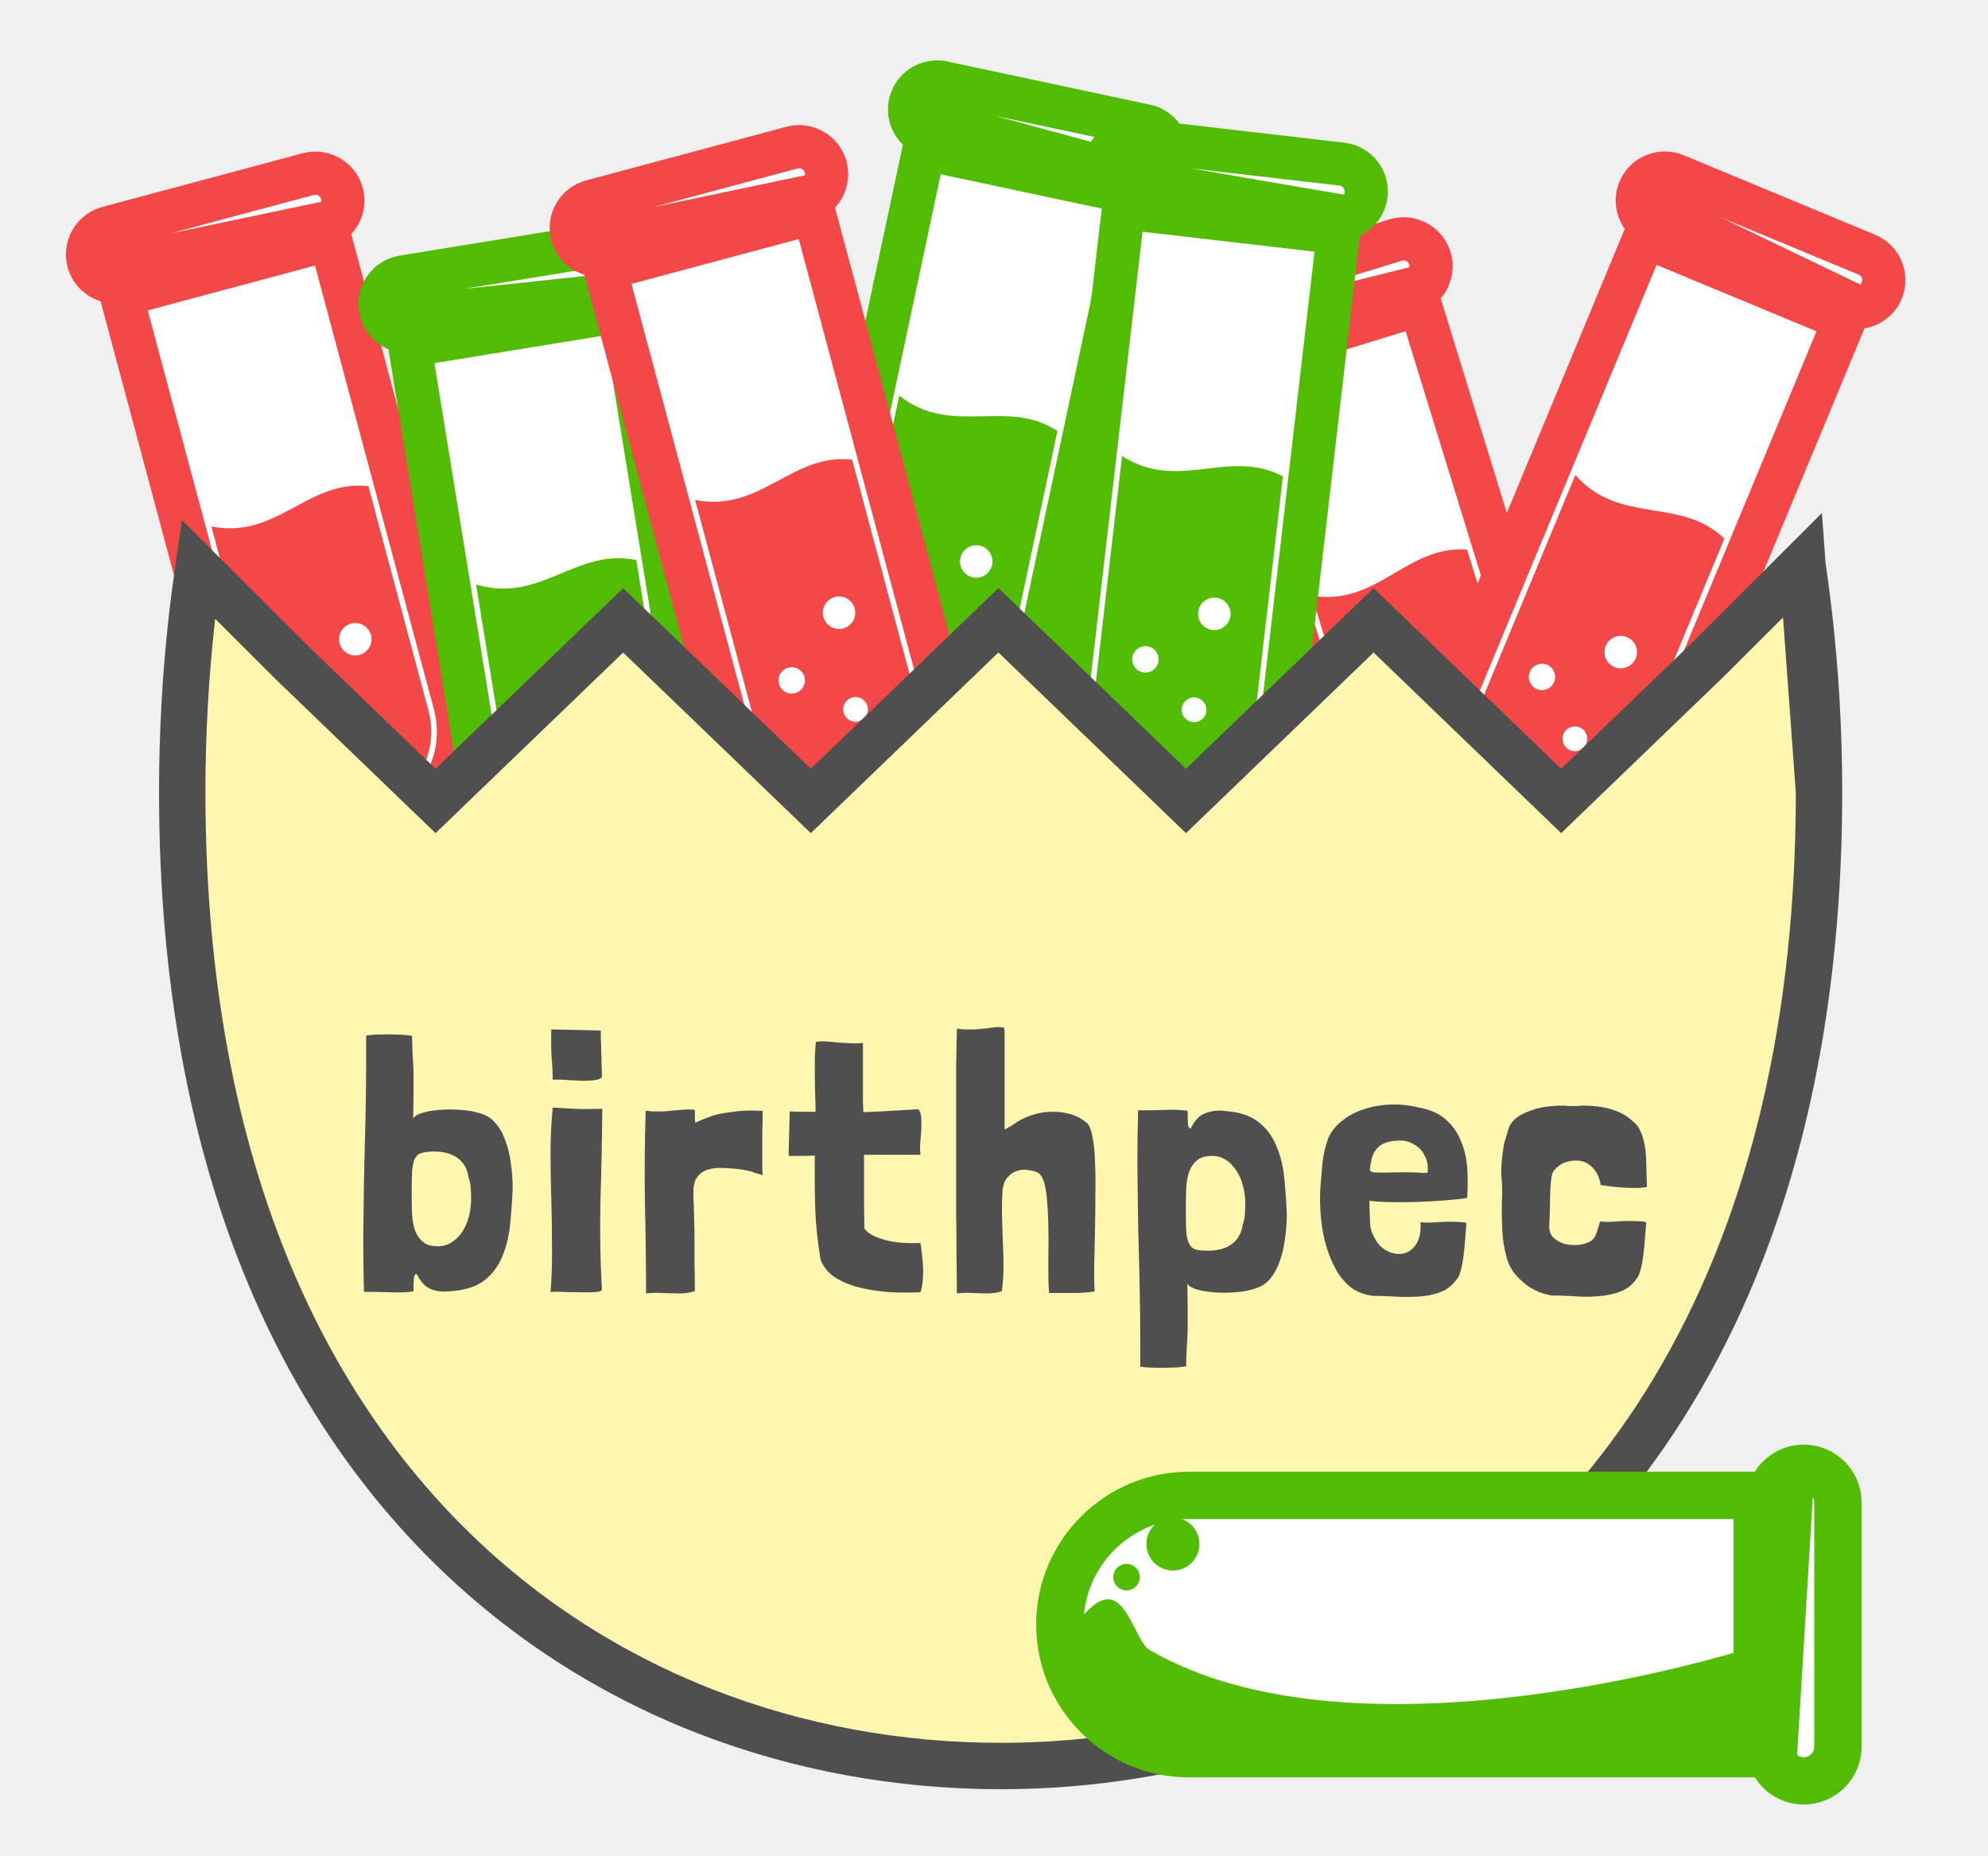
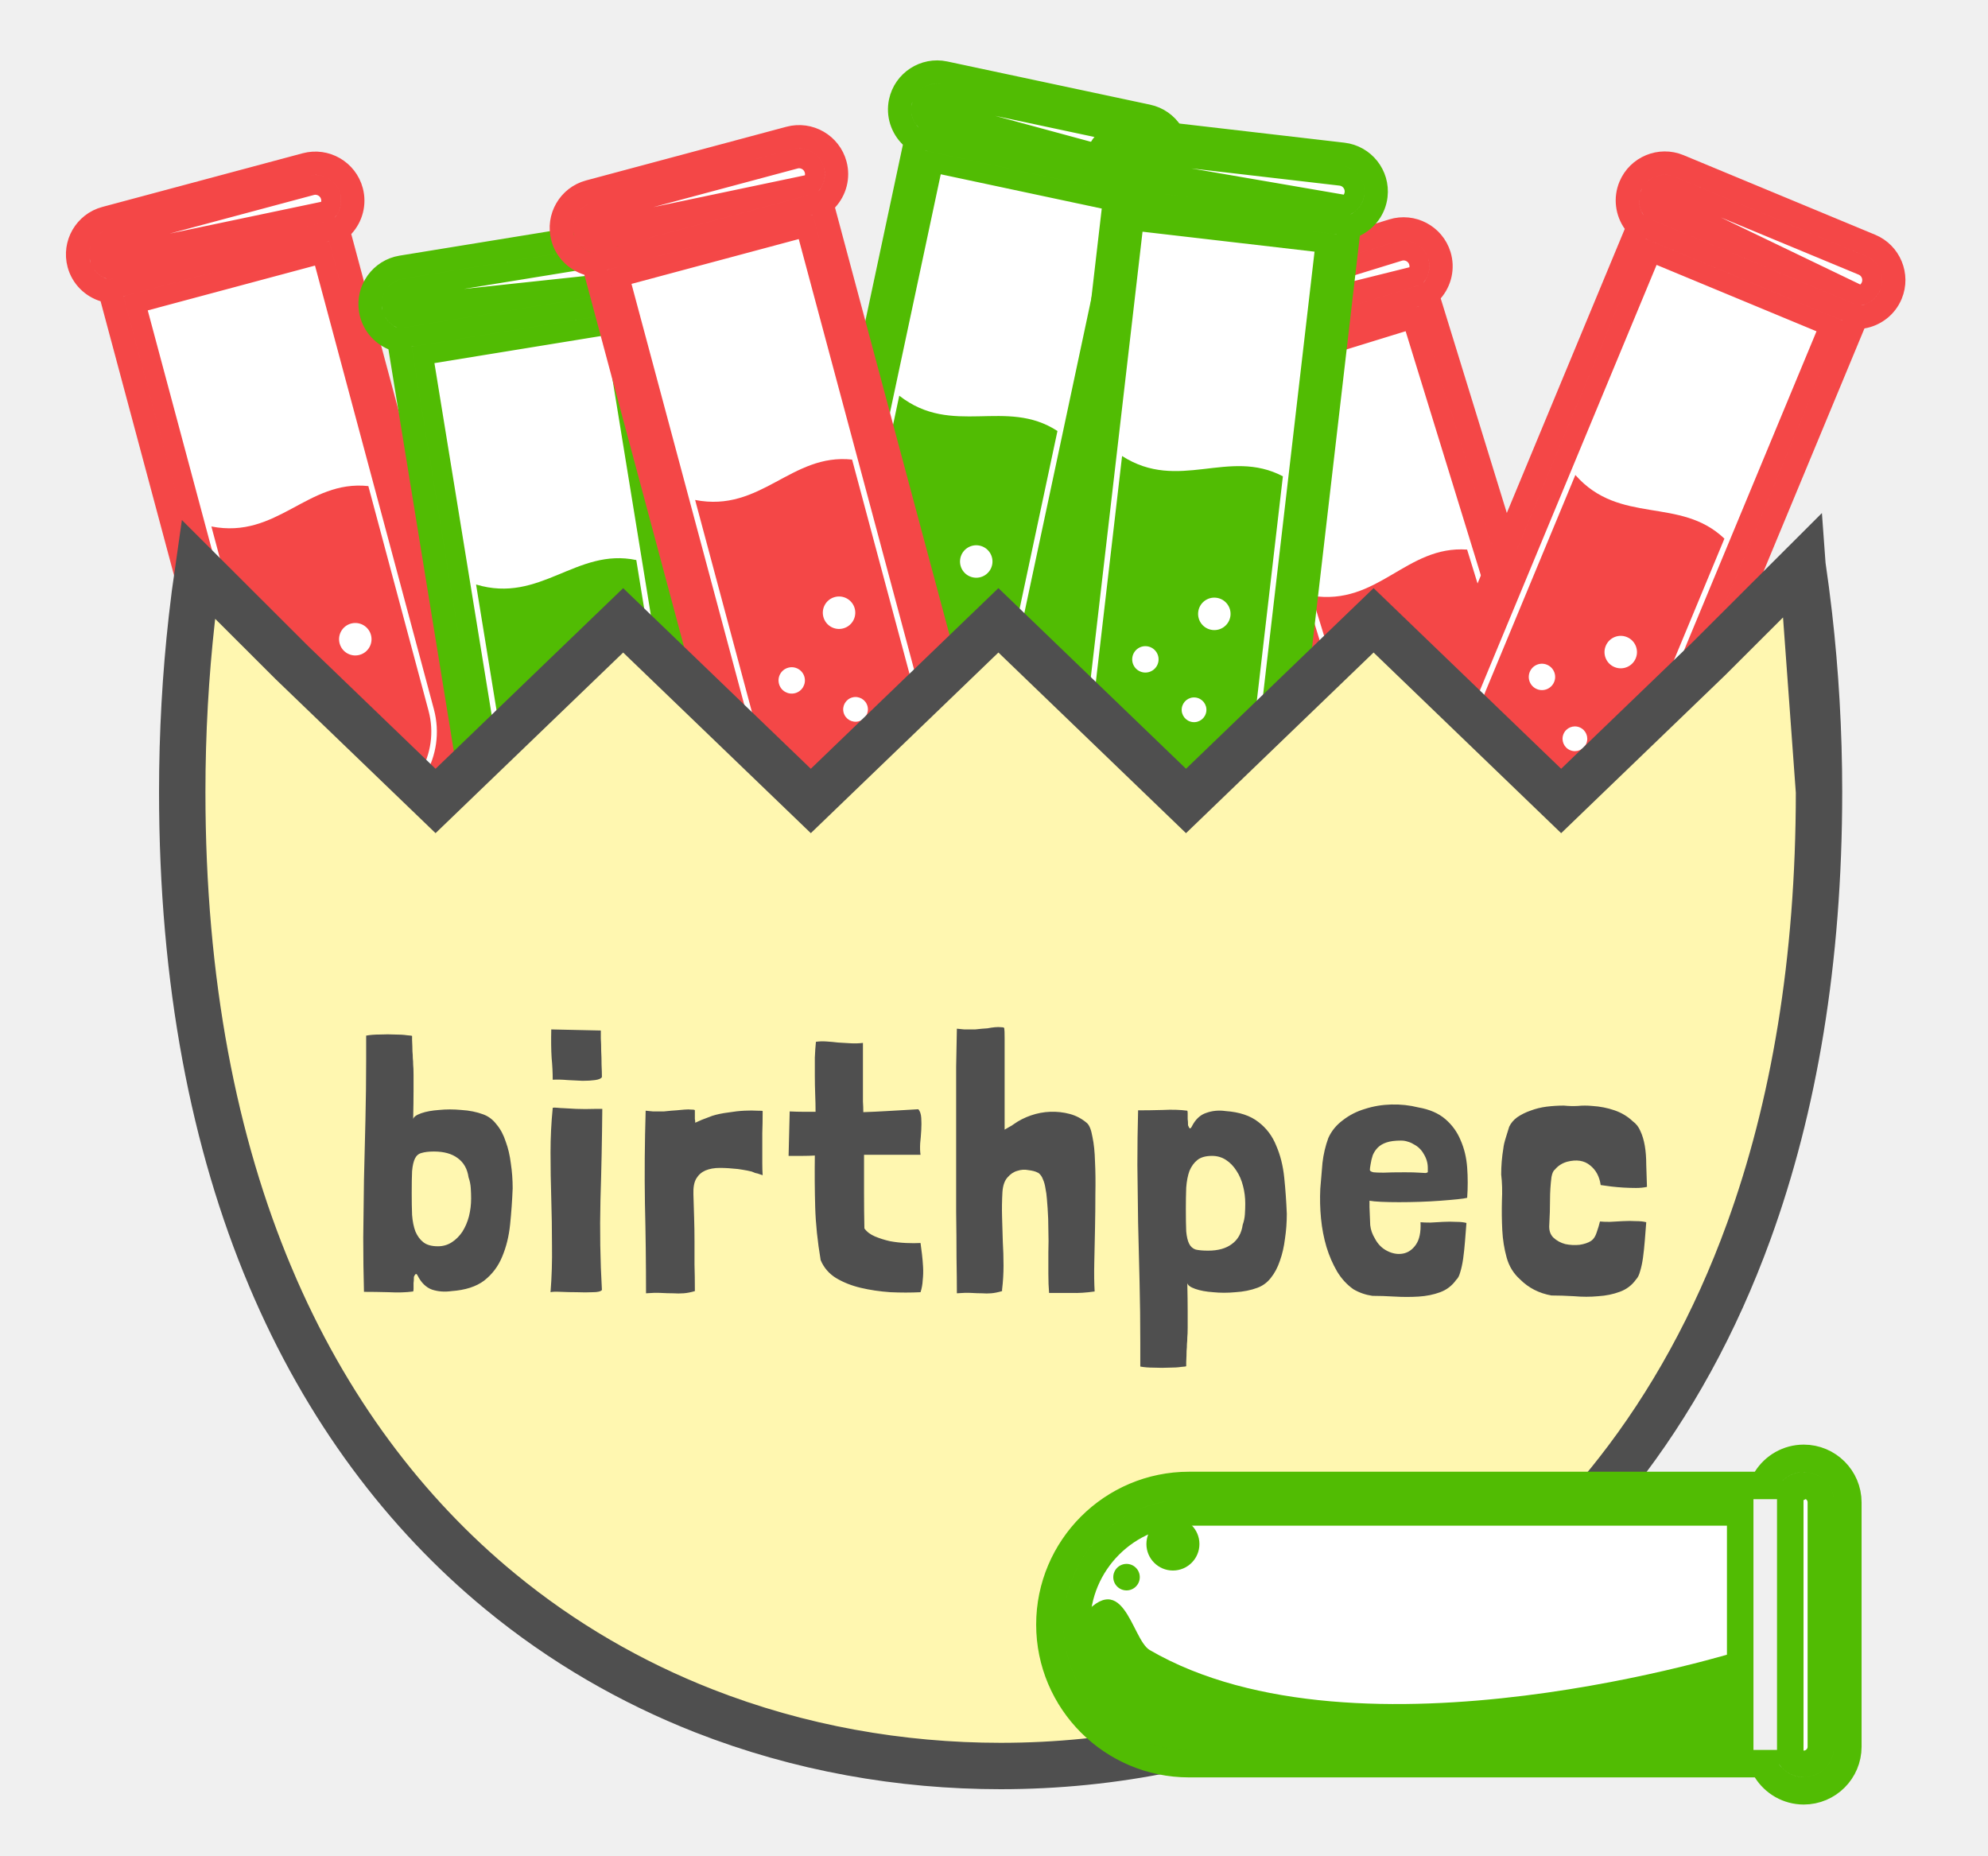
<svg xmlns="http://www.w3.org/2000/svg" width="300" height="280" viewBox="0 0 300 280" fill="none">
  <path d="M49.452 31.78C49.915 31.204 50.103 30.428 49.898 29.665C49.557 28.39 48.247 27.634 46.972 27.976L16.733 36.078C15.459 36.42 14.702 37.729 15.044 39.004L49.452 31.78ZM49.452 31.78L48.487 32.038L17.452 40.354L16.491 40.611C15.8 40.344 15.248 39.765 15.044 39.004L49.452 31.78ZM51.56 35.713L51.345 34.912L51.909 34.304C53.251 32.859 53.839 30.784 53.295 28.755C52.452 25.608 49.205 23.735 46.062 24.577L15.823 32.68C12.681 33.521 10.807 36.766 11.65 39.914C12.194 41.943 13.74 43.447 15.622 44.028L16.414 44.272L16.629 45.073L16.802 45.72L35.392 115.099C37.972 124.727 47.909 130.464 57.538 127.883C67.167 125.303 72.903 115.367 70.323 105.739L51.733 36.36L51.56 35.713ZM49.198 34.963L49.391 34.902L49.264 34.936L18.228 43.252L18.096 43.287L18.297 43.243C18.425 43.215 18.53 43.191 18.632 43.163L48.871 35.061C48.973 35.034 49.079 35.001 49.198 34.963ZM51.004 34.47L50.713 34.548L51.103 36.004L51.351 36.928L55.428 52.147L69.824 105.873C72.335 115.242 66.774 124.874 57.404 127.385C48.034 129.896 38.401 124.334 35.891 114.965L21.423 60.97L17.417 46.02L17.17 45.096L16.779 43.64L16.492 43.717L16.125 43.631C14.261 43.193 12.68 41.771 12.146 39.781L12.146 39.781C11.376 36.905 13.082 33.951 15.957 33.18L46.196 25.078C49.071 24.307 52.026 26.013 52.796 28.889C53.329 30.876 52.676 32.898 51.279 34.211L51.004 34.47ZM38.789 114.189C40.87 121.957 48.858 126.569 56.628 124.487C64.397 122.405 69.008 114.418 66.927 106.649L52.531 52.923L48.596 38.24L20.459 45.78L24.321 60.194L38.789 114.189Z" fill="white" stroke="#F44747" stroke-width="3" />
  <path d="M55.586 73.353L64.669 107.254C66.414 113.764 62.536 120.485 56.023 122.23C49.511 123.975 42.79 120.094 41.045 113.584L31.899 79.448C41.858 81.394 46.376 72.363 55.586 73.353ZM55.982 95.824C55.63 94.519 54.284 93.743 52.978 94.097C51.672 94.448 50.899 95.792 51.252 97.097C51.602 98.406 52.945 99.181 54.252 98.827C55.558 98.477 56.333 97.133 55.982 95.824ZM56.592 112.85C57.587 112.583 58.176 111.561 57.909 110.564C57.641 109.569 56.616 108.978 55.62 109.246C54.625 109.515 54.037 110.538 54.305 111.533C54.572 112.528 55.595 113.119 56.592 112.85ZM44.554 107.195C44.838 108.256 45.929 108.886 46.991 108.6C48.052 108.316 48.682 107.225 48.397 106.162C48.112 105.1 47.018 104.47 45.957 104.757C44.895 105.041 44.267 106.132 44.554 107.195Z" fill="#F44747" />
  <path d="M94.088 42.537C94.607 42.011 94.872 41.257 94.745 40.478C94.533 39.175 93.306 38.291 92.003 38.503L61.104 43.531C59.802 43.743 58.917 44.97 59.129 46.273L94.088 42.537ZM94.088 42.537L93.103 42.697L61.39 47.857L60.408 48.017C59.748 47.682 59.256 47.05 59.129 46.273L94.088 42.537ZM95.791 46.662L95.658 45.843L96.28 45.295C97.76 43.991 98.553 41.986 98.216 39.913C97.693 36.697 94.65 34.508 91.438 35.031L60.539 40.058C57.329 40.58 55.138 43.621 55.662 46.837C55.999 48.911 57.386 50.562 59.201 51.329L59.964 51.651L60.097 52.469L60.205 53.131L71.74 124.025C73.341 133.863 82.652 140.568 92.492 138.967C102.331 137.366 109.035 128.055 107.434 118.217L95.899 47.323L95.791 46.662ZM93.517 45.679L93.715 45.637L93.585 45.658L61.872 50.818L61.736 50.84L61.941 50.816C62.071 50.801 62.178 50.788 62.282 50.771L93.181 45.743C93.285 45.726 93.395 45.705 93.517 45.679ZM95.363 45.369L95.065 45.417L95.308 46.906L95.461 47.85L97.992 63.401L106.924 118.3C108.482 127.874 101.983 136.899 92.409 138.457C82.833 140.015 73.808 133.516 72.25 123.942L63.273 68.768L60.787 53.492L60.633 52.547L60.391 51.059L60.097 51.107L59.741 50.984C57.93 50.362 56.499 48.788 56.168 46.755L56.168 46.755C55.69 43.816 57.685 41.048 60.622 40.57L91.521 35.542C94.46 35.064 97.228 37.057 97.706 39.996C98.037 42.027 97.184 43.973 95.662 45.139L95.363 45.369ZM75.211 123.46C76.503 131.398 83.987 136.788 91.927 135.496C99.866 134.204 105.255 126.72 103.963 118.782L95.03 63.882L92.589 48.879L63.837 53.557L66.234 68.286L75.211 123.46Z" fill="white" stroke="#51BC03" stroke-width="3" />
  <path d="M96.02 84.516L101.657 119.157C102.739 125.81 98.207 132.107 91.552 133.19C84.897 134.272 78.6 129.737 77.517 123.085L71.842 88.204C81.555 91.139 86.957 82.606 96.02 84.516ZM94.16 106.913C93.941 105.579 92.68 104.673 91.344 104.893C90.01 105.112 89.106 106.371 89.326 107.705C89.544 109.042 90.801 109.948 92.137 109.727C93.472 109.51 94.378 108.251 94.16 106.913ZM93.058 123.914C94.075 123.749 94.764 122.791 94.598 121.772C94.432 120.756 93.472 120.064 92.453 120.232C91.437 120.399 90.749 121.358 90.915 122.375C91.081 123.392 92.04 124.082 93.058 123.914ZM81.649 117.08C81.825 118.164 82.848 118.901 83.932 118.723C85.017 118.546 85.753 117.524 85.576 116.437C85.4 115.352 84.374 114.617 83.289 114.795C82.204 114.971 81.47 115.993 81.649 117.08Z" fill="#51BC03" />
  <path d="M172.998 25.22C173.672 24.918 174.192 24.311 174.357 23.539C174.632 22.248 173.809 20.98 172.518 20.705L141.899 14.184C140.608 13.91 139.339 14.733 139.064 16.023L172.998 25.22ZM172.998 25.22L172.022 25.012L140.596 18.32L139.623 18.113C139.129 17.561 138.9 16.794 139.064 16.024L172.998 25.22ZM173.089 29.682L173.262 28.87L174.041 28.585C175.893 27.907 177.359 26.326 177.796 24.272C178.475 21.085 176.434 17.942 173.251 17.264L142.632 10.743C139.451 10.066 136.307 12.105 135.628 15.292C135.19 17.347 135.884 19.389 137.297 20.761L137.892 21.339L137.719 22.15L137.579 22.805L122.619 93.056C120.543 102.805 126.789 112.43 136.539 114.507C146.29 116.583 155.913 110.337 157.989 100.588L172.949 30.337L173.089 29.682ZM171.326 27.941L171.526 27.974L171.397 27.946L139.971 21.254L139.837 21.226L140.036 21.278C140.163 21.311 140.268 21.337 140.371 21.359L170.99 27.879C171.093 27.901 171.203 27.921 171.326 27.941ZM173.159 28.322L172.864 28.259L172.55 29.734L172.351 30.669L169.069 46.079L157.484 100.481C155.464 109.967 146.135 116.022 136.647 114.002C127.158 111.981 121.104 102.651 123.124 93.164L134.767 38.49L137.991 23.352L138.19 22.417L138.504 20.942L138.213 20.88L137.925 20.636C136.464 19.399 135.701 17.414 136.13 15.399L136.13 15.399C136.75 12.487 139.613 10.63 142.523 11.25L173.142 17.771C176.054 18.391 177.911 21.252 177.291 24.164C176.862 26.177 175.362 27.682 173.521 28.216L173.159 28.322ZM126.059 93.788C124.383 101.655 129.404 109.392 137.272 111.067C145.139 112.743 152.875 107.722 154.55 99.856L166.135 45.454L169.301 30.587L140.809 24.52L137.701 39.115L126.059 93.788Z" fill="white" stroke="#51BC03" stroke-width="3" />
  <path d="M159.575 65.042L152.265 99.369C150.861 105.961 144.353 110.186 137.758 108.782C131.164 107.378 126.94 100.867 128.344 94.275L135.704 59.71C143.692 65.969 151.821 59.976 159.575 65.042ZM149.719 85.24C149.998 83.918 149.152 82.615 147.827 82.336C146.504 82.056 145.205 82.902 144.926 84.225C144.644 85.55 145.488 86.85 146.813 87.129C148.136 87.411 149.436 86.566 149.719 85.24ZM142.526 100.684C143.534 100.899 144.523 100.256 144.738 99.247C144.952 98.239 144.308 97.246 143.298 97.033C142.29 96.82 141.301 97.464 141.087 98.472C140.873 99.48 141.517 100.471 142.526 100.684ZM134.372 90.177C134.143 91.252 134.829 92.309 135.904 92.537C136.979 92.766 138.036 92.079 138.265 91.003C138.494 89.928 137.805 88.87 136.729 88.643C135.654 88.414 134.599 89.1 134.372 90.177Z" fill="#51BC03" />
  <path d="M122.452 27.78C122.915 27.204 123.103 26.428 122.898 25.665C122.557 24.39 121.247 23.634 119.972 23.976L89.733 32.078C88.459 32.42 87.702 33.729 88.044 35.004L122.452 27.78ZM122.452 27.78L121.487 28.038L90.452 36.354L89.491 36.611C88.8 36.344 88.248 35.765 88.044 35.004L122.452 27.78ZM124.56 31.713L124.345 30.912L124.909 30.304C126.251 28.859 126.839 26.784 126.295 24.755C125.452 21.608 122.205 19.735 119.062 20.577L88.823 28.68C85.681 29.521 83.807 32.766 84.65 35.914C85.194 37.943 86.74 39.447 88.622 40.028L89.414 40.272L89.629 41.073L89.802 41.72L108.392 111.099C110.972 120.727 120.909 126.464 130.538 123.883C140.167 121.303 145.903 111.367 143.323 101.739L124.733 32.36L124.56 31.713ZM122.198 30.963L122.391 30.902L122.264 30.936L91.228 39.252L91.096 39.287L91.297 39.243C91.425 39.215 91.53 39.191 91.632 39.163L121.871 31.061C121.973 31.034 122.079 31.001 122.198 30.963ZM124.004 30.47L123.713 30.548L124.103 32.004L124.351 32.928L128.428 48.147L142.824 101.873C145.335 111.242 139.774 120.874 130.404 123.385C121.034 125.896 111.401 120.334 108.891 110.965L94.423 56.97L90.417 42.02L90.17 41.096L89.779 39.64L89.492 39.717L89.125 39.631C87.261 39.193 85.68 37.771 85.146 35.781L85.146 35.781C84.376 32.905 86.082 29.951 88.957 29.18L119.196 21.078C122.071 20.307 125.026 22.013 125.796 24.889C126.329 26.876 125.676 28.898 124.279 30.211L124.004 30.47ZM111.789 110.189C113.87 117.957 121.857 122.569 129.628 120.487C137.397 118.405 142.008 110.418 139.926 102.649L125.531 48.923L121.596 34.24L93.459 41.78L97.321 56.194L111.789 110.189Z" fill="white" stroke="#F44747" stroke-width="3" />
  <path d="M128.586 69.353L137.669 103.254C139.414 109.764 135.536 116.485 129.023 118.23C122.511 119.975 115.79 116.094 114.045 109.584L104.899 75.448C114.858 77.394 119.376 68.363 128.586 69.353ZM128.982 91.824C128.63 90.519 127.284 89.743 125.978 90.097C124.672 90.448 123.899 91.792 124.252 93.097C124.602 94.406 125.945 95.181 127.252 94.827C128.558 94.477 129.333 93.133 128.982 91.824ZM129.592 108.85C130.587 108.583 131.176 107.561 130.909 106.564C130.641 105.569 129.616 104.978 128.62 105.246C127.625 105.515 127.037 106.538 127.305 107.533C127.572 108.528 128.595 109.119 129.592 108.85ZM117.554 103.195C117.838 104.256 118.929 104.886 119.991 104.6C121.052 104.316 121.682 103.225 121.397 102.162C121.112 101.1 120.018 100.47 118.957 100.757C117.895 101.041 117.267 102.132 117.554 103.195Z" fill="#F44747" />
  <path d="M213.726 41.618C214.167 41.026 214.326 40.243 214.094 39.489C213.705 38.227 212.369 37.52 211.107 37.909L181.189 47.127C179.928 47.515 179.221 48.852 179.609 50.113L213.726 41.618ZM213.726 41.618L212.772 41.913L182.066 51.373L181.115 51.666C180.415 51.424 179.841 50.866 179.609 50.113L213.726 41.618ZM215.978 45.471L215.734 44.678L216.275 44.05C217.563 42.556 218.073 40.461 217.455 38.453C216.495 35.34 213.181 33.588 210.071 34.547L180.154 43.764C177.045 44.722 175.292 48.034 176.252 51.148C176.87 53.156 178.471 54.601 180.373 55.112L181.174 55.327L181.418 56.119L181.615 56.759L202.764 125.401C205.698 134.927 215.841 140.292 225.368 137.357C234.895 134.421 240.258 124.279 237.324 114.754L216.175 46.111L215.978 45.471ZM213.59 44.809L213.781 44.741L213.655 44.78L182.949 54.24L182.818 54.28L183.018 54.229C183.144 54.196 183.248 54.168 183.349 54.136L213.267 44.919C213.368 44.888 213.473 44.852 213.59 44.809ZM215.377 44.249L215.089 44.338L215.532 45.779L215.814 46.693L220.453 61.75L236.83 114.906C239.686 124.175 234.487 134.007 225.216 136.863C215.945 139.72 206.113 134.519 203.257 125.249L186.798 71.828L182.241 57.037L181.959 56.123L181.515 54.681L181.231 54.769L180.861 54.697C178.982 54.328 177.349 52.965 176.742 50.997L176.742 50.997C175.866 48.151 177.462 45.136 180.306 44.26L210.224 35.042C213.069 34.165 216.084 35.76 216.961 38.605C217.567 40.572 216.989 42.617 215.642 43.981L215.377 44.249ZM206.124 124.366C208.492 132.052 216.645 136.365 224.333 133.996C232.02 131.628 236.331 123.475 233.963 115.789L217.586 62.633L213.11 48.106L185.271 56.683L189.665 70.945L206.124 124.366Z" fill="white" stroke="#F44747" stroke-width="3" />
  <path d="M221.396 82.936L231.73 116.477C233.715 122.918 230.089 129.777 223.645 131.763C217.202 133.748 210.342 130.119 208.357 123.678L197.952 89.905C207.976 91.481 212.157 82.288 221.396 82.936ZM222.625 105.377C222.225 104.086 220.852 103.361 219.559 103.762C218.267 104.162 217.545 105.533 217.945 106.824C218.344 108.119 219.714 108.844 221.007 108.442C222.3 108.044 223.024 106.672 222.625 105.377ZM223.865 122.369C224.85 122.065 225.401 121.022 225.097 120.036C224.793 119.051 223.746 118.498 222.761 118.803C221.777 119.108 221.227 120.153 221.531 121.137C221.835 122.122 222.879 122.674 223.865 122.369ZM211.626 117.163C211.949 118.213 213.064 118.803 214.113 118.478C215.164 118.154 215.752 117.04 215.428 115.988C215.105 114.938 213.987 114.35 212.938 114.675C211.887 114.998 211.3 116.112 211.626 117.163Z" fill="#F44747" />
  <path d="M280.697 44.584C281.415 44.41 282.037 43.909 282.34 43.18C282.846 41.96 282.269 40.563 281.05 40.057L252.138 28.052C250.919 27.546 249.521 28.123 249.015 29.342L280.697 44.584ZM280.697 44.584L279.775 44.201L250.101 31.879L249.183 31.498C248.798 30.865 248.713 30.069 249.015 29.342L280.697 44.584ZM279.971 48.987L280.289 48.221L281.107 48.083C283.052 47.755 284.783 46.468 285.588 44.528C286.837 41.52 285.405 38.056 282.399 36.808L253.487 24.802C250.484 23.555 247.02 24.985 245.77 27.994C244.964 29.935 245.274 32.069 246.412 33.677L246.891 34.353L246.573 35.119L246.316 35.737L218.771 102.072C214.949 111.278 219.331 121.882 228.538 125.705C237.744 129.528 248.347 125.146 252.17 115.941L279.714 49.606L279.971 48.987ZM278.556 46.953L278.746 47.022L278.625 46.972L248.951 34.65L248.825 34.598L249.011 34.685C249.129 34.741 249.227 34.785 249.325 34.826L278.237 46.831C278.334 46.872 278.439 46.911 278.556 46.953ZM280.289 47.663L280.01 47.547L279.432 48.94L279.065 49.823L273.023 64.374L251.693 115.743C247.973 124.701 237.694 128.948 228.736 125.228C219.776 121.508 215.529 111.229 219.248 102.27L240.685 50.645L246.621 36.351L246.987 35.467L247.566 34.075L247.291 33.961L247.052 33.669C245.841 32.185 245.454 30.094 246.244 28.192L246.244 28.191C247.386 25.442 250.54 24.14 253.288 25.281L282.2 37.286C284.95 38.428 286.252 41.581 285.111 44.33C284.322 46.231 282.572 47.436 280.664 47.625L280.289 47.663ZM222.019 103.421C218.935 110.849 222.457 119.373 229.886 122.458C237.315 125.542 245.838 122.02 248.922 114.592L270.252 63.223L276.082 49.185L249.178 38.014L243.456 51.795L222.019 103.421Z" fill="white" stroke="#F44747" stroke-width="3" />
  <path d="M260.223 81.283L246.764 113.696C244.179 119.921 237.009 122.885 230.782 120.3C224.556 117.714 221.592 110.542 224.177 104.317L237.729 71.679C244.439 79.292 253.526 74.885 260.223 81.283ZM246.843 99.34C247.359 98.091 246.765 96.655 245.513 96.139C244.264 95.622 242.833 96.216 242.317 97.466C241.797 98.717 242.389 100.15 243.641 100.666C244.89 101.185 246.323 100.591 246.843 99.34ZM236.949 113.21C237.901 113.605 238.991 113.153 239.387 112.2C239.781 111.249 239.329 110.155 238.375 109.761C237.423 109.367 236.333 109.82 235.939 110.772C235.544 111.724 235.996 112.815 236.949 113.21ZM230.852 101.389C230.431 102.404 230.912 103.569 231.927 103.989C232.943 104.411 234.107 103.929 234.529 102.913C234.95 101.897 234.466 100.731 233.45 100.311C232.435 99.89 231.273 100.372 230.852 101.389Z" fill="#F44747" />
  <path d="M203.21 30.969C203.852 30.605 204.313 29.952 204.404 29.168C204.556 27.857 203.618 26.671 202.306 26.519L171.209 22.91C169.899 22.758 168.713 23.696 168.561 25.007L203.21 30.969ZM203.21 30.969L202.218 30.854L170.302 27.149L169.314 27.035C168.77 26.532 168.47 25.79 168.561 25.008L203.21 30.969ZM203.72 35.402L203.816 34.578L204.564 34.221C206.344 33.372 207.655 31.66 207.897 29.573C208.273 26.337 205.945 23.399 202.712 23.024L171.615 19.415C168.385 19.04 165.446 21.366 165.071 24.602C164.829 26.69 165.712 28.657 167.247 29.89L167.894 30.409L167.798 31.233L167.721 31.898L159.439 103.246C158.29 113.147 165.414 122.142 175.317 123.291C185.219 124.44 194.212 117.316 195.361 107.415L203.643 36.068L203.72 35.402ZM201.801 33.835L202.003 33.849L201.872 33.834L169.956 30.13L169.82 30.114L170.023 30.147C170.152 30.168 170.259 30.184 170.364 30.196L201.461 33.805C201.565 33.818 201.677 33.827 201.801 33.835ZM203.662 34.042L203.362 34.007L203.188 35.505L203.078 36.455L201.261 52.105L194.848 107.356C193.73 116.991 185.012 123.896 175.376 122.778C165.74 121.659 158.834 112.94 159.952 103.305L166.397 47.779L168.182 32.405L168.292 31.454L168.466 29.957L168.17 29.922L167.861 29.707C166.289 28.613 165.343 26.708 165.581 24.662L165.581 24.662C165.924 21.704 168.599 19.587 171.555 19.93L202.652 23.539C205.609 23.882 207.727 26.557 207.384 29.514C207.147 31.558 205.795 33.197 204.012 33.903L203.662 34.042ZM162.932 103.651C162.005 111.64 167.731 118.87 175.722 119.798C183.712 120.725 190.941 114.999 191.868 107.01L198.281 51.76L200.034 36.66L171.098 33.301L169.377 48.124L162.932 103.651Z" fill="white" stroke="#51BC03" stroke-width="3" />
  <path d="M193.594 71.878L189.547 106.74C188.77 113.436 182.689 118.254 175.992 117.477C169.294 116.699 164.476 110.616 165.253 103.92L169.328 68.816C177.869 74.295 185.398 67.564 193.594 71.878ZM185.683 92.914C185.836 91.571 184.871 90.354 183.526 90.201C182.183 90.047 180.97 91.011 180.816 92.354C180.66 93.7 181.622 94.915 182.968 95.068C184.311 95.224 185.527 94.26 185.683 92.914ZM179.976 108.966C180.999 109.085 181.924 108.352 182.043 107.327C182.161 106.303 181.426 105.376 180.401 105.258C179.377 105.141 178.453 105.876 178.335 106.9C178.217 107.923 178.951 108.849 179.976 108.966ZM170.869 99.273C170.742 100.365 171.524 101.353 172.616 101.478C173.708 101.605 174.695 100.822 174.822 99.729C174.949 98.637 174.163 97.649 173.071 97.524C171.98 97.397 170.994 98.18 170.869 99.273Z" fill="#51BC03" />
  <path d="M272.002 85.3L257.93 99.35L257.907 99.372L257.885 99.394L238.015 118.531L235.587 120.87L233.159 118.531L207.281 93.609L181.404 118.531L178.976 120.87L176.548 118.532L150.665 93.609L124.783 118.532L122.356 120.869L119.928 118.532L94.039 93.614L68.156 118.532L65.728 120.869L63.301 118.532L44.058 100.004L44.035 99.982L44.013 99.959L29.911 85.88C29.551 88.362 29.229 90.866 28.947 93.39C27.999 101.871 27.5 110.584 27.5 119.496C27.5 148.288 32.327 172.576 40.769 192.624L40.77 192.625C49.198 212.663 61.283 228.471 75.459 240.136L75.461 240.138C84.912 247.925 95.313 253.89 106.158 258.152C120.634 263.835 135.913 266.5 151.003 266.5C167.977 266.5 185.19 263.127 201.226 255.878L201.227 255.878C217.242 248.644 232.083 237.48 244.073 222.121L244.075 222.119C252.077 211.886 258.829 199.781 263.908 185.787L263.908 185.787C270.687 167.117 274.5 145.095 274.5 119.497L272.002 85.3ZM272.002 85.3C272.368 87.778 272.696 90.277 272.984 92.797C273.975 101.465 274.498 110.376 274.5 119.496L272.002 85.3Z" fill="#FFF7B0" stroke="#4F4F4F" stroke-width="7" />
-   <path d="M269.661 265.336C270.218 266.145 271.147 266.671 272.197 266.671C273.9 266.671 275.278 265.292 275.278 263.59L275.278 226.719C275.278 225.017 273.899 223.638 272.198 223.638L269.661 265.336ZM269.661 265.336L269.661 264.075L269.661 226.233L269.661 224.976C270.219 224.165 271.149 223.638 272.197 223.638L269.661 265.336ZM264.811 266.717L265.64 266.717L266.081 267.419C267.363 269.461 269.628 270.812 272.197 270.812C276.182 270.812 279.422 267.57 279.422 263.59L279.422 226.719C279.422 222.741 276.182 219.5 272.197 219.5C269.627 219.5 267.362 220.851 266.081 222.889L265.64 223.591L264.811 223.591L264.022 223.591L179.425 223.591C167.539 223.591 157.863 233.266 157.863 245.155C157.863 257.044 167.538 266.717 179.425 266.717L264.022 266.717L264.811 266.717ZM266.117 264.005L266.191 265.575L264.619 265.575L263.492 265.575L244.935 265.575L179.425 265.575C168.149 265.575 159.005 256.433 159.005 245.155C159.005 233.876 168.149 224.733 179.425 224.733L245.263 224.733L263.492 224.733L264.619 224.733L266.189 224.733L266.117 226.301C266.11 226.456 266.105 226.588 266.105 226.719L266.105 263.59C266.105 263.72 266.11 263.856 266.117 264.005ZM266.661 224.182L266.839 223.85C267.862 221.946 269.873 220.638 272.197 220.638L272.197 220.638C275.557 220.638 278.278 223.361 278.278 226.719L278.278 263.59C278.278 266.949 275.556 269.671 272.197 269.671C269.876 269.671 267.863 268.369 266.839 266.462L266.661 266.13L266.661 265.753L266.661 264.075L266.661 226.233L266.661 224.56L266.661 224.182ZM179.425 227.733C169.806 227.733 162.005 235.533 162.005 245.155C162.005 254.776 169.805 262.575 179.425 262.575L244.935 262.575L263.105 262.575L263.105 227.733L245.263 227.733L179.425 227.733Z" fill="white" stroke="#51BC03" stroke-width="3" />
+   <path d="M270.161 225.139L270.161 226.233L270.161 264.075L270.161 265.173C270.635 265.783 271.372 266.171 272.197 266.171C273.623 266.171 274.778 265.016 274.778 263.59L274.778 226.719C274.778 225.293 273.623 224.138 272.198 224.138L270.161 225.139ZM270.161 225.139C270.636 224.527 271.374 224.138 272.197 224.138L270.161 225.139ZM266.161 224.233L266.161 224.057L266.399 223.614C267.504 221.554 269.681 220.138 272.197 220.138L272.197 220.138C275.833 220.138 278.778 223.085 278.778 226.719L278.778 263.59C278.778 267.225 275.833 270.171 272.197 270.171C269.684 270.171 267.506 268.761 266.399 266.699L266.161 266.256L266.161 266.075L264.619 266.075L263.492 266.075L244.935 266.075L179.425 266.075C167.873 266.075 158.505 256.709 158.505 245.155C158.505 233.6 167.872 224.233 179.425 224.233L245.263 224.233L263.492 224.233L264.619 224.233L266.161 224.233ZM262.605 262.075L262.605 228.233L245.263 228.233L179.425 228.233C170.082 228.233 162.505 235.809 162.505 245.155C162.505 254.5 170.082 262.075 179.425 262.075L244.935 262.075L262.605 262.075ZM264.811 266.217L265.917 266.217L266.505 267.153C267.699 269.056 269.808 270.312 272.197 270.312C275.905 270.312 278.922 267.294 278.922 263.59L278.922 226.719C278.922 223.017 275.906 220 272.197 220C269.807 220 267.698 221.256 266.504 223.155L265.916 224.091L264.811 224.091L264.022 224.091L179.425 224.091C167.815 224.091 158.363 233.542 158.363 245.155C158.363 256.767 167.815 266.217 179.425 266.217L264.022 266.217L264.811 266.217Z" fill="white" stroke="#51BC03" stroke-width="4" />
  <path d="M173.5 249C205.075 267.34 263 249 263 249V264L167 262.5C167 262.5 160.37 247.891 162.5 245C169.5 235.5 170.69 247.368 173.5 249Z" fill="#51BC03" />
  <circle cx="170" cy="238" r="2" fill="#51BC03" />
  <circle cx="177" cy="233" r="4" fill="#51BC03" />
  <path d="M62.185 156.335C62.185 156.298 61.928 156.262 61.415 156.225C60.938 156.152 60.333 156.115 59.6 156.115C58.903 156.078 58.152 156.078 57.345 156.115C56.538 156.115 55.842 156.17 55.255 156.28V159.91C55.255 162.953 55.218 165.997 55.145 169.04C55.072 172.083 54.998 175.09 54.925 178.06C54.888 180.993 54.852 183.89 54.815 186.75C54.815 189.573 54.852 192.305 54.925 194.945C56.062 194.945 57.308 194.963 58.665 195C60.022 195.073 61.25 195.037 62.35 194.89C62.387 194.817 62.405 194.688 62.405 194.505C62.405 194.138 62.405 193.845 62.405 193.625C62.442 193.405 62.46 193.093 62.46 192.69C62.533 192.507 62.607 192.378 62.68 192.305C62.79 192.195 62.9 192.25 63.01 192.47C63.56 193.57 64.293 194.285 65.21 194.615C66.127 194.908 67.098 194.982 68.125 194.835C70.215 194.688 71.865 194.157 73.075 193.24C74.285 192.287 75.183 191.095 75.77 189.665C76.393 188.198 76.797 186.567 76.98 184.77C77.163 182.973 77.292 181.158 77.365 179.325C77.365 178.042 77.273 176.795 77.09 175.585C76.943 174.375 76.687 173.275 76.32 172.285C75.99 171.258 75.532 170.397 74.945 169.7C74.395 168.967 73.717 168.453 72.91 168.16C71.92 167.793 70.82 167.573 69.61 167.5C68.437 167.39 67.318 167.39 66.255 167.5C65.192 167.573 64.293 167.738 63.56 167.995C62.827 168.252 62.423 168.545 62.35 168.875C62.387 167.152 62.405 165.758 62.405 164.695C62.405 163.632 62.405 162.788 62.405 162.165C62.405 161.505 62.387 161.01 62.35 160.68C62.35 160.313 62.332 159.983 62.295 159.69C62.295 159.36 62.277 159.012 62.24 158.645C62.24 158.242 62.222 157.673 62.185 156.94V156.335ZM70.71 177.675C70.893 178.188 71.003 178.72 71.04 179.27C71.077 179.82 71.095 180.352 71.095 180.865C71.095 181.782 70.985 182.68 70.765 183.56C70.545 184.403 70.215 185.173 69.775 185.87C69.335 186.53 68.803 187.062 68.18 187.465C67.557 187.868 66.86 188.07 66.09 188.07C65.137 188.07 64.403 187.868 63.89 187.465C63.377 187.062 62.973 186.512 62.68 185.815C62.423 185.118 62.258 184.293 62.185 183.34C62.148 182.35 62.13 181.268 62.13 180.095C62.13 178.665 62.148 177.547 62.185 176.74C62.258 175.897 62.405 175.255 62.625 174.815C62.845 174.375 63.175 174.1 63.615 173.99C64.092 173.843 64.715 173.77 65.485 173.77C66.988 173.77 68.18 174.1 69.06 174.76C69.977 175.42 70.527 176.392 70.71 177.675ZM89.953 167.335C88.779 167.372 87.771 167.372 86.928 167.335C86.084 167.298 85.424 167.262 84.948 167.225C84.764 167.225 84.489 167.207 84.123 167.17C83.793 167.133 83.554 167.133 83.408 167.17V167.225C83.188 169.388 83.078 171.625 83.078 173.935C83.078 176.208 83.114 178.518 83.188 180.865C83.261 183.212 83.298 185.577 83.298 187.96C83.334 190.343 83.261 192.69 83.078 195C83.334 194.927 83.848 194.908 84.618 194.945C85.388 194.982 86.194 195 87.038 195C87.918 195.037 88.724 195.037 89.458 195C90.191 195 90.649 194.89 90.833 194.67C90.576 190.233 90.503 185.705 90.613 181.085C90.759 176.465 90.851 171.937 90.888 167.5V167.335H89.953ZM83.188 155.345C83.151 157.032 83.169 158.462 83.243 159.635C83.353 160.772 83.408 161.872 83.408 162.935C84.104 162.898 84.856 162.917 85.663 162.99C86.469 163.027 87.221 163.063 87.918 163.1C88.651 163.1 89.274 163.063 89.788 162.99C90.338 162.917 90.686 162.77 90.833 162.55C90.833 162 90.814 161.377 90.778 160.68C90.778 159.947 90.759 159.25 90.723 158.59C90.723 157.893 90.704 157.27 90.668 156.72C90.668 156.133 90.668 155.73 90.668 155.51L83.188 155.345ZM104.914 169.425C104.914 169.168 104.896 168.985 104.859 168.875C104.859 168.765 104.859 168.673 104.859 168.6C104.859 168.49 104.859 168.362 104.859 168.215C104.859 168.068 104.859 167.848 104.859 167.555C104.859 167.482 104.694 167.445 104.364 167.445C104.071 167.408 103.704 167.408 103.264 167.445C102.861 167.482 102.458 167.518 102.054 167.555C101.688 167.592 101.431 167.61 101.284 167.61C100.844 167.647 100.478 167.683 100.184 167.72C99.891 167.72 99.616 167.72 99.359 167.72C99.103 167.72 98.828 167.72 98.534 167.72C98.241 167.683 97.874 167.647 97.434 167.61C97.288 172.45 97.251 177.125 97.324 181.635C97.434 186.145 97.489 190.655 97.489 195.165C98.369 195.092 99.121 195.073 99.744 195.11C100.404 195.147 101.009 195.165 101.559 195.165C102.109 195.202 102.641 195.202 103.154 195.165C103.668 195.128 104.236 195.018 104.859 194.835V194.615C104.859 193.258 104.841 191.993 104.804 190.82C104.804 189.61 104.804 188.437 104.804 187.3C104.804 186.127 104.786 184.972 104.749 183.835C104.713 182.698 104.676 181.488 104.639 180.205C104.603 179.178 104.749 178.39 105.079 177.84C105.409 177.29 105.868 176.887 106.454 176.63C107.078 176.373 107.793 176.245 108.599 176.245C109.443 176.245 110.359 176.3 111.349 176.41C111.386 176.41 111.624 176.447 112.064 176.52C112.541 176.593 112.999 176.685 113.439 176.795C113.623 176.868 113.806 176.942 113.989 177.015C114.209 177.052 114.411 177.107 114.594 177.18L115.089 177.345C115.053 176.795 115.034 176.208 115.034 175.585C115.034 174.962 115.034 174.283 115.034 173.55C115.034 172.78 115.034 171.918 115.034 170.965C115.071 170.012 115.089 168.912 115.089 167.665C115.089 167.628 114.814 167.61 114.264 167.61C113.751 167.573 113.109 167.573 112.339 167.61C111.569 167.647 110.744 167.738 109.864 167.885C108.984 167.995 108.196 168.16 107.499 168.38C106.986 168.563 106.454 168.765 105.904 168.985C105.391 169.205 105.061 169.352 104.914 169.425ZM130.223 157.38C129.6 157.453 128.977 157.472 128.353 157.435C127.73 157.398 127.107 157.362 126.483 157.325C125.86 157.252 125.255 157.197 124.668 157.16C124.118 157.123 123.605 157.142 123.128 157.215C123.055 157.912 123 158.7 122.963 159.58C122.963 160.46 122.963 161.377 122.963 162.33C122.963 163.283 122.982 164.237 123.018 165.19C123.055 166.107 123.073 166.968 123.073 167.775C122.487 167.775 121.863 167.775 121.203 167.775C120.58 167.775 119.902 167.757 119.168 167.72L119.003 174.43C119.773 174.43 120.47 174.43 121.093 174.43C121.753 174.43 122.377 174.412 122.963 174.375C122.927 177.052 122.945 179.655 123.018 182.185C123.092 184.678 123.367 187.337 123.843 190.16C124.32 191.297 125.09 192.195 126.153 192.855C127.253 193.515 128.5 194.01 129.893 194.34C131.287 194.67 132.772 194.89 134.348 195C135.925 195.073 137.447 195.073 138.913 195C139.097 194.45 139.207 193.845 139.243 193.185C139.317 192.525 139.335 191.865 139.298 191.205C139.262 190.545 139.207 189.903 139.133 189.28C139.06 188.657 138.987 188.088 138.913 187.575C138.29 187.612 137.557 187.612 136.713 187.575C135.907 187.538 135.1 187.447 134.293 187.3C133.487 187.117 132.735 186.878 132.038 186.585C131.342 186.292 130.81 185.888 130.443 185.375C130.407 183.725 130.388 181.965 130.388 180.095C130.388 178.188 130.388 176.245 130.388 174.265H138.913C138.84 173.788 138.822 173.22 138.858 172.56C138.932 171.863 138.987 171.185 139.023 170.525C139.06 169.865 139.06 169.26 139.023 168.71C138.987 168.123 138.84 167.683 138.583 167.39C136.713 167.5 135.137 167.592 133.853 167.665C132.607 167.738 131.415 167.793 130.278 167.83C130.278 167.28 130.26 166.748 130.223 166.235C130.223 165.722 130.223 165.227 130.223 164.75V157.38ZM151.603 170.47C151.603 170.323 151.603 169.865 151.603 169.095C151.603 168.325 151.603 167.408 151.603 166.345C151.603 165.282 151.603 164.145 151.603 162.935C151.603 161.688 151.603 160.533 151.603 159.47C151.603 158.37 151.603 157.435 151.603 156.665C151.603 155.858 151.585 155.363 151.548 155.18C151.548 155.07 151.401 155.015 151.108 155.015C150.815 154.978 150.485 154.978 150.118 155.015C149.751 155.052 149.385 155.107 149.018 155.18C148.651 155.217 148.395 155.235 148.248 155.235C147.808 155.272 147.441 155.308 147.148 155.345C146.855 155.345 146.58 155.345 146.323 155.345C146.066 155.345 145.791 155.345 145.498 155.345C145.205 155.308 144.838 155.272 144.398 155.235C144.361 156.848 144.325 158.755 144.288 160.955C144.288 163.118 144.288 165.428 144.288 167.885C144.288 170.342 144.288 172.872 144.288 175.475C144.288 178.042 144.288 180.535 144.288 182.955C144.325 185.375 144.343 187.648 144.343 189.775C144.38 191.865 144.398 193.662 144.398 195.165C145.278 195.092 146.011 195.073 146.598 195.11C147.185 195.147 147.716 195.165 148.193 195.165C148.67 195.202 149.128 195.202 149.568 195.165C150.045 195.128 150.595 195.018 151.218 194.835V194.615C151.365 193.405 151.438 192.195 151.438 190.985C151.438 189.775 151.401 188.565 151.328 187.355C151.291 186.108 151.255 184.88 151.218 183.67C151.181 182.423 151.2 181.158 151.273 179.875C151.346 178.885 151.603 178.152 152.043 177.675C152.483 177.162 152.978 176.832 153.528 176.685C154.078 176.502 154.628 176.465 155.178 176.575C155.765 176.648 156.205 176.758 156.498 176.905C156.535 176.942 156.571 176.96 156.608 176.96C156.645 176.96 156.681 176.978 156.718 177.015C157.011 177.235 157.231 177.547 157.378 177.95C157.561 178.353 157.69 178.812 157.763 179.325C157.873 179.838 157.946 180.37 157.983 180.92C158.02 181.433 158.056 181.91 158.093 182.35C158.166 183.34 158.203 184.403 158.203 185.54C158.24 186.677 158.24 187.813 158.203 188.95C158.203 190.087 158.203 191.187 158.203 192.25C158.203 193.313 158.24 194.267 158.313 195.11C159.596 195.11 160.733 195.11 161.723 195.11C162.75 195.147 163.905 195.073 165.188 194.89C165.115 193.643 165.096 192.195 165.133 190.545C165.17 188.895 165.206 187.19 165.243 185.43C165.28 183.633 165.298 181.873 165.298 180.15C165.335 178.39 165.316 176.777 165.243 175.31C165.206 173.843 165.078 172.597 164.858 171.57C164.675 170.507 164.4 169.81 164.033 169.48C163.263 168.82 162.401 168.362 161.448 168.105C160.495 167.848 159.505 167.738 158.478 167.775C157.488 167.812 156.516 167.995 155.563 168.325C154.61 168.655 153.748 169.095 152.978 169.645C152.795 169.792 152.556 169.938 152.263 170.085C152.006 170.232 151.786 170.36 151.603 170.47ZM179.006 205.56C179.043 204.827 179.061 204.258 179.061 203.855C179.098 203.488 179.116 203.14 179.116 202.81C179.153 202.517 179.171 202.187 179.171 201.82C179.208 201.49 179.226 200.995 179.226 200.335C179.226 199.712 179.226 198.868 179.226 197.805C179.226 196.742 179.208 195.348 179.171 193.625C179.245 193.955 179.648 194.248 180.381 194.505C181.115 194.762 182.013 194.927 183.076 195C184.14 195.11 185.258 195.11 186.431 195C187.641 194.927 188.741 194.707 189.731 194.34C190.538 194.047 191.216 193.552 191.766 192.855C192.353 192.122 192.811 191.26 193.141 190.27C193.508 189.243 193.765 188.125 193.911 186.915C194.095 185.705 194.186 184.458 194.186 183.175C194.113 181.342 193.985 179.527 193.801 177.73C193.618 175.933 193.215 174.32 192.591 172.89C192.005 171.423 191.106 170.232 189.896 169.315C188.686 168.362 187.036 167.812 184.946 167.665C183.92 167.518 182.948 167.61 182.031 167.94C181.115 168.233 180.381 168.93 179.831 170.03C179.721 170.25 179.611 170.323 179.501 170.25C179.428 170.14 179.355 169.993 179.281 169.81C179.281 169.407 179.263 169.095 179.226 168.875C179.226 168.655 179.226 168.362 179.226 167.995C179.226 167.812 179.208 167.683 179.171 167.61C178.071 167.463 176.843 167.427 175.486 167.5C174.13 167.537 172.883 167.555 171.746 167.555C171.673 170.195 171.636 172.945 171.636 175.805C171.673 178.628 171.71 181.525 171.746 184.495C171.82 187.428 171.893 190.417 171.966 193.46C172.04 196.503 172.076 199.547 172.076 202.59V206.22C172.663 206.33 173.36 206.385 174.166 206.385C174.973 206.422 175.725 206.422 176.421 206.385C177.155 206.385 177.76 206.348 178.236 206.275C178.75 206.238 179.006 206.202 179.006 206.165V205.56ZM187.531 184.825C187.348 186.108 186.798 187.08 185.881 187.74C185.001 188.4 183.81 188.73 182.306 188.73C181.536 188.73 180.913 188.675 180.436 188.565C179.996 188.418 179.666 188.125 179.446 187.685C179.226 187.245 179.08 186.622 179.006 185.815C178.97 184.972 178.951 183.835 178.951 182.405C178.951 181.268 178.97 180.205 179.006 179.215C179.08 178.225 179.245 177.382 179.501 176.685C179.795 175.988 180.198 175.438 180.711 175.035C181.225 174.632 181.958 174.43 182.911 174.43C183.681 174.43 184.378 174.632 185.001 175.035C185.625 175.438 186.156 175.988 186.596 176.685C187.036 177.345 187.366 178.115 187.586 178.995C187.806 179.838 187.916 180.718 187.916 181.635C187.916 182.148 187.898 182.68 187.861 183.23C187.825 183.78 187.715 184.312 187.531 184.825ZM206.664 181.195C207.031 181.268 207.617 181.323 208.424 181.36C209.231 181.397 210.129 181.415 211.119 181.415C212.146 181.415 213.209 181.397 214.309 181.36C215.409 181.323 216.436 181.268 217.389 181.195C218.379 181.122 219.222 181.048 219.919 180.975C220.652 180.902 221.147 180.828 221.404 180.755C221.514 179.215 221.514 177.693 221.404 176.19C221.294 174.687 220.964 173.312 220.414 172.065C219.901 170.818 219.131 169.755 218.104 168.875C217.077 167.995 215.721 167.408 214.034 167.115C212.714 166.785 211.357 166.638 209.964 166.675C208.571 166.712 207.251 166.932 206.004 167.335C204.757 167.702 203.639 168.27 202.649 169.04C201.659 169.773 200.926 170.672 200.449 171.735C200.009 172.945 199.716 174.192 199.569 175.475C199.459 176.722 199.349 178.023 199.239 179.38C199.166 180.883 199.202 182.387 199.349 183.89C199.496 185.393 199.771 186.823 200.174 188.18C200.577 189.5 201.109 190.728 201.769 191.865C202.429 192.965 203.254 193.863 204.244 194.56C205.124 195.073 206.077 195.403 207.104 195.55C208.131 195.55 209.249 195.587 210.459 195.66C211.706 195.733 212.916 195.733 214.089 195.66C215.262 195.587 216.344 195.367 217.334 195C218.324 194.633 219.131 194.01 219.754 193.13C220.011 192.91 220.212 192.525 220.359 191.975C220.542 191.388 220.689 190.71 220.799 189.94C220.909 189.133 221.001 188.272 221.074 187.355C221.147 186.438 221.221 185.503 221.294 184.55C220.891 184.44 220.377 184.385 219.754 184.385C219.131 184.348 218.471 184.348 217.774 184.385C217.114 184.422 216.472 184.458 215.849 184.495C215.226 184.495 214.731 184.477 214.364 184.44C214.437 185.943 214.199 187.08 213.649 187.85C213.136 188.583 212.494 189.023 211.724 189.17C210.954 189.317 210.166 189.188 209.359 188.785C208.552 188.382 207.929 187.758 207.489 186.915C207.086 186.255 206.847 185.577 206.774 184.88C206.737 184.183 206.701 183.285 206.664 182.185V181.195ZM213.319 172.67C213.979 173 214.492 173.495 214.859 174.155C215.262 174.815 215.464 175.512 215.464 176.245C215.464 176.538 215.464 176.74 215.464 176.85C215.464 176.923 215.354 176.978 215.134 177.015C214.951 177.015 214.621 176.997 214.144 176.96C213.667 176.923 212.952 176.905 211.999 176.905C210.606 176.905 209.542 176.923 208.809 176.96C208.112 176.96 207.599 176.942 207.269 176.905C206.939 176.832 206.756 176.722 206.719 176.575C206.719 176.392 206.756 176.098 206.829 175.695C206.902 175.218 207.012 174.76 207.159 174.32C207.342 173.88 207.599 173.495 207.929 173.165C208.259 172.835 208.699 172.578 209.249 172.395C209.799 172.212 210.514 172.12 211.394 172.12C211.797 172.12 212.146 172.175 212.439 172.285C212.732 172.358 213.026 172.487 213.319 172.67ZM248.427 184.44C248.024 184.33 247.511 184.275 246.887 184.275C246.264 184.238 245.604 184.238 244.907 184.275C244.211 184.312 243.551 184.348 242.927 184.385C242.304 184.385 241.809 184.367 241.442 184.33C241.332 184.807 241.167 185.357 240.947 185.98C240.764 186.567 240.489 186.988 240.122 187.245C239.682 187.538 239.096 187.74 238.362 187.85C237.629 187.923 236.914 187.887 236.217 187.74C235.521 187.557 234.916 187.227 234.402 186.75C233.926 186.273 233.724 185.613 233.797 184.77C233.871 183.487 233.907 182.258 233.907 181.085C233.907 179.912 233.981 178.757 234.127 177.62C234.237 177.033 234.402 176.667 234.622 176.52C235.099 175.933 235.722 175.53 236.492 175.31C237.922 174.943 239.077 175.127 239.957 175.86C240.837 176.557 241.369 177.547 241.552 178.83C242.029 178.903 242.561 178.977 243.147 179.05C243.771 179.123 244.394 179.178 245.017 179.215C245.677 179.252 246.301 179.27 246.887 179.27C247.511 179.27 248.061 179.215 248.537 179.105C248.501 177.895 248.464 176.777 248.427 175.75C248.427 174.687 248.354 173.733 248.207 172.89C248.061 172.047 247.841 171.313 247.547 170.69C247.291 170.067 246.906 169.572 246.392 169.205C245.622 168.472 244.706 167.922 243.642 167.555C242.579 167.188 241.461 166.968 240.287 166.895C239.517 166.822 238.784 166.822 238.087 166.895C237.427 166.932 236.731 166.913 235.997 166.84C235.117 166.84 234.237 166.895 233.357 167.005C232.514 167.115 231.707 167.317 230.937 167.61C230.204 167.867 229.544 168.197 228.957 168.6C228.407 169.003 228.004 169.48 227.747 170.03C227.637 170.397 227.472 170.928 227.252 171.625C227.032 172.322 226.904 172.872 226.867 173.275C226.647 174.595 226.537 175.915 226.537 177.235C226.684 178.445 226.721 179.783 226.647 181.25C226.611 182.717 226.629 184.183 226.702 185.65C226.776 187.08 226.996 188.455 227.362 189.775C227.729 191.095 228.407 192.195 229.397 193.075C230.681 194.358 232.257 195.165 234.127 195.495C235.154 195.495 236.291 195.532 237.537 195.605C238.784 195.715 239.994 195.715 241.167 195.605C242.341 195.532 243.422 195.312 244.412 194.945C245.439 194.578 246.264 193.955 246.887 193.075C247.144 192.818 247.346 192.415 247.492 191.865C247.676 191.278 247.822 190.6 247.932 189.83C248.042 189.023 248.134 188.162 248.207 187.245C248.281 186.328 248.354 185.393 248.427 184.44Z" fill="#4F4F4F" />
</svg>
